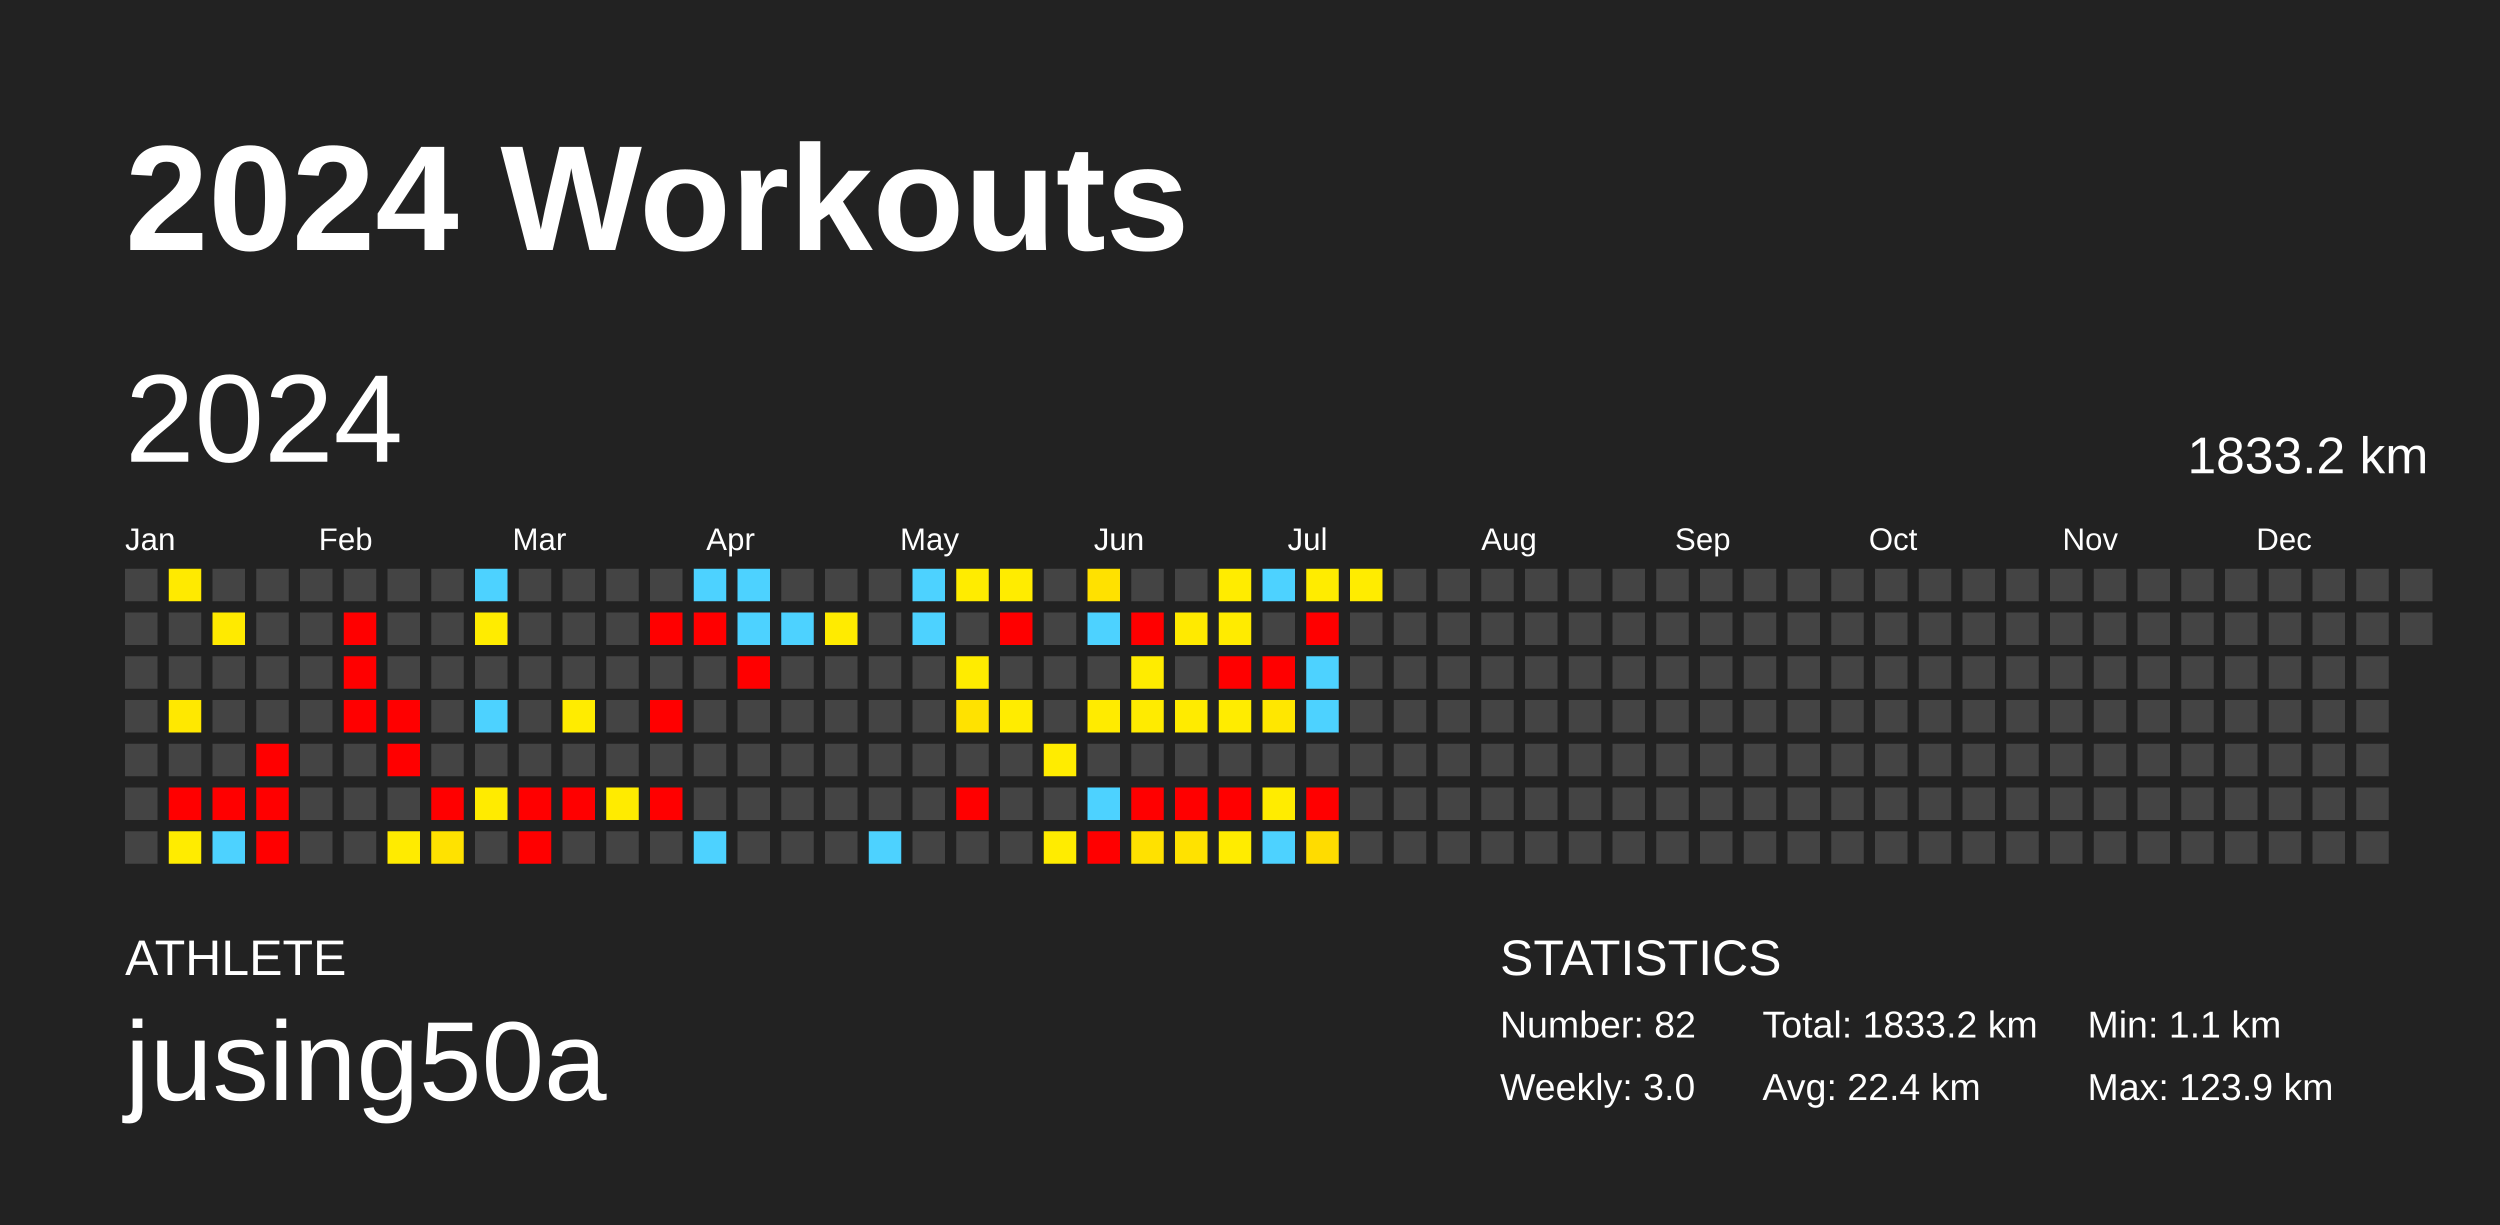
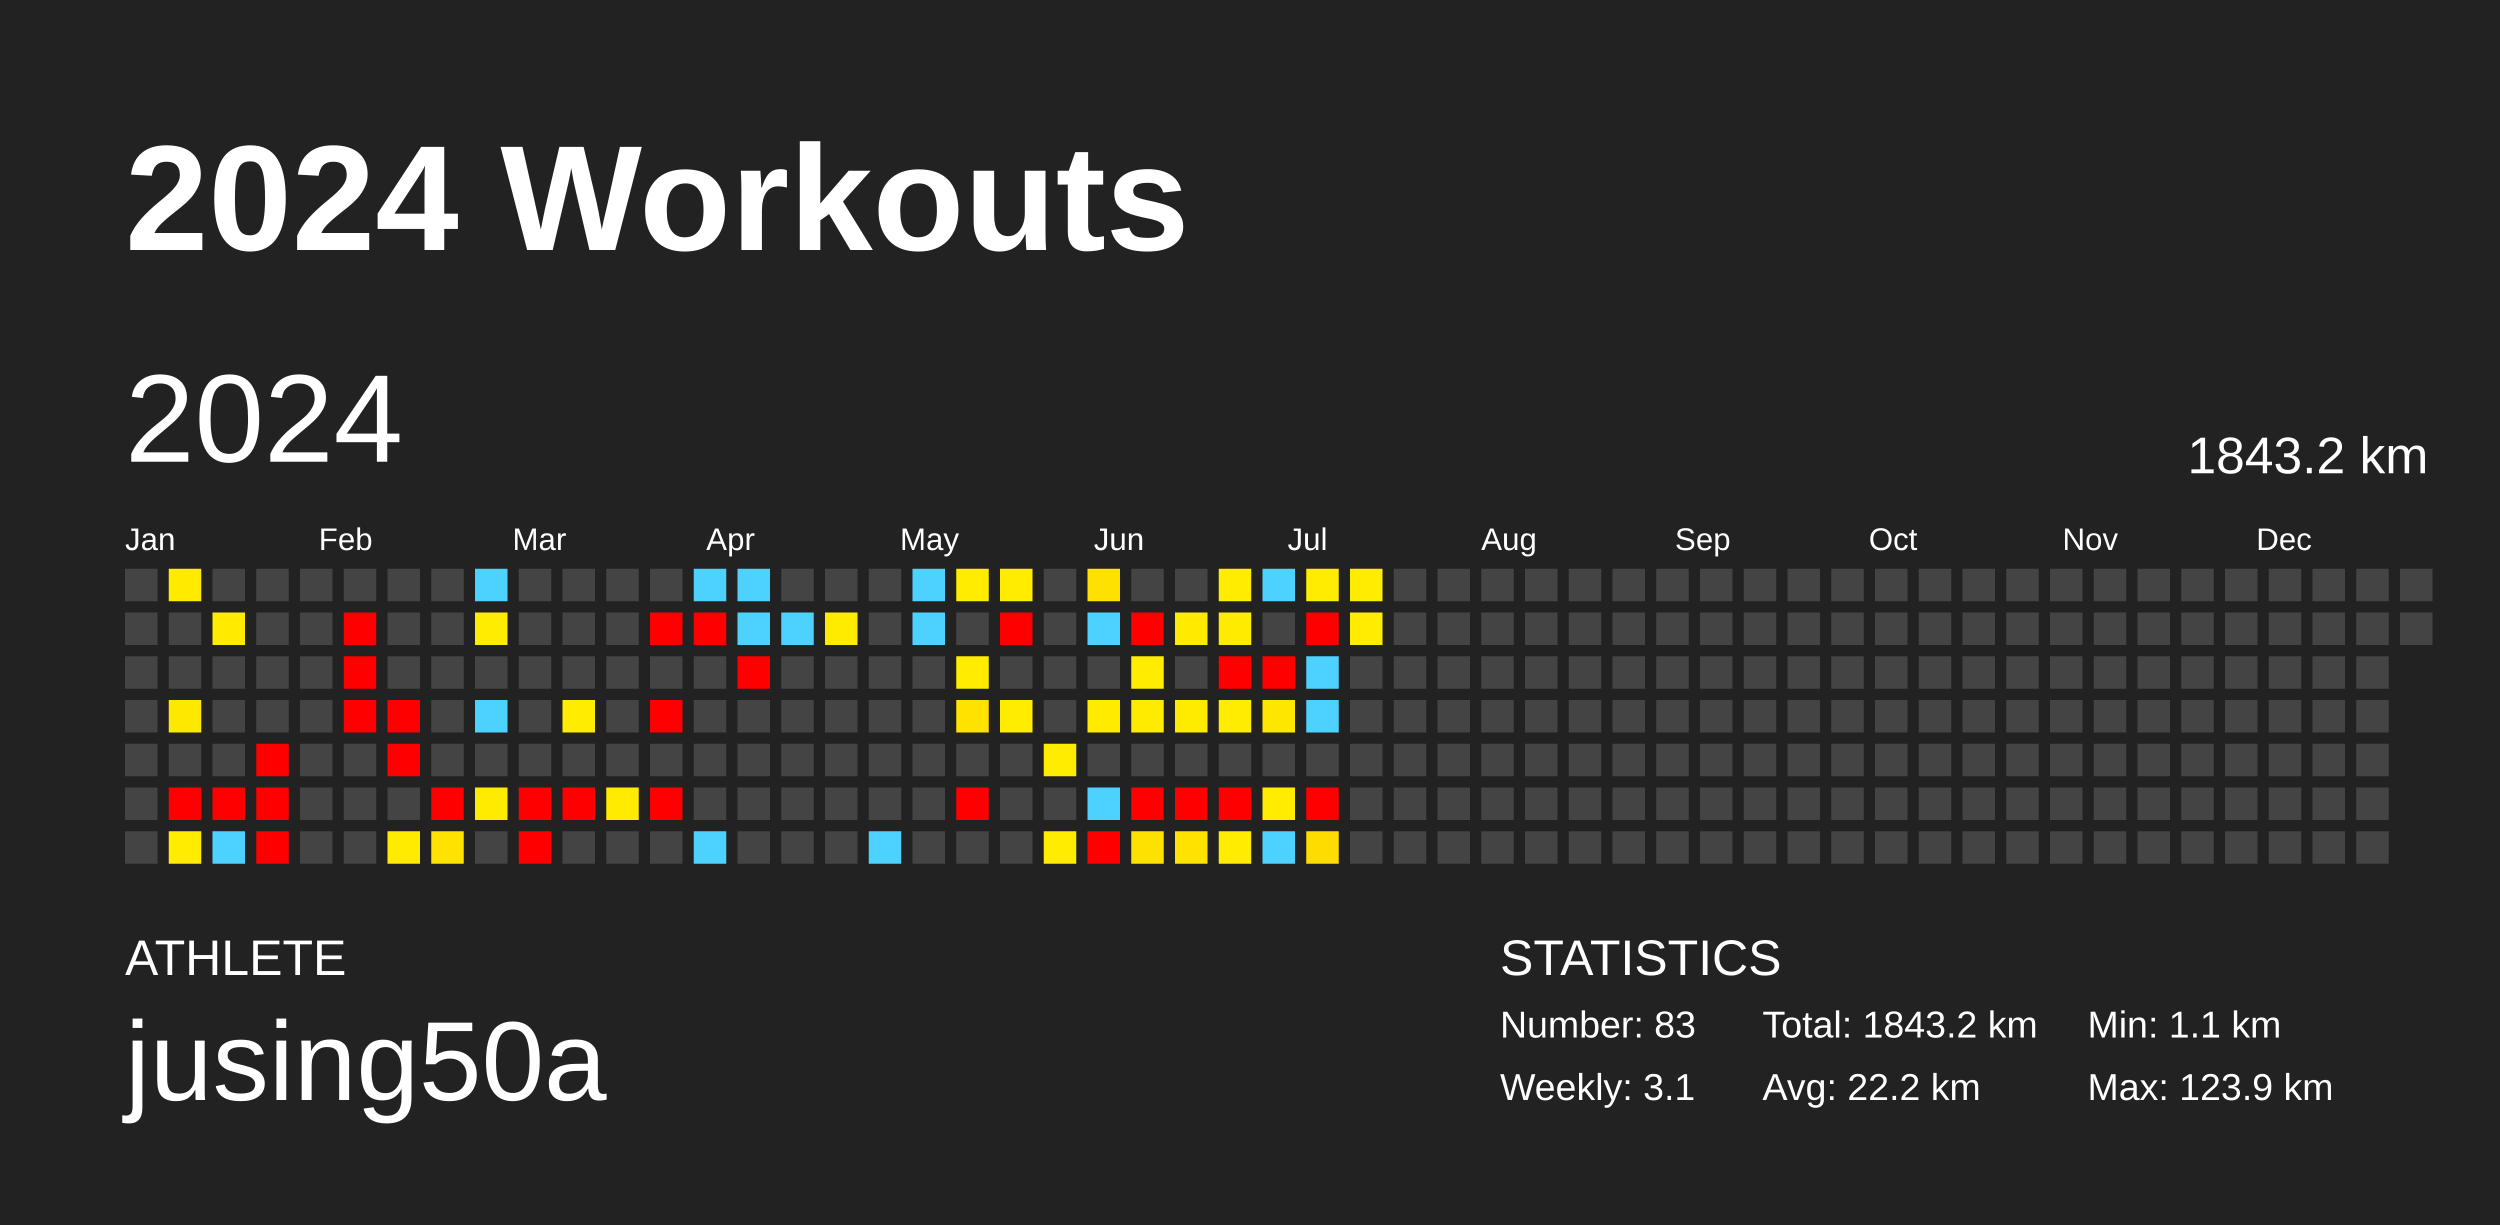
<svg xmlns="http://www.w3.org/2000/svg" baseProfile="full" height="98mm" version="1.1" viewBox="0,0,200,98" width="200mm">
  <defs />
  <rect fill="#222222" height="98" width="200" x="0" y="0" />
  <text fill="#FFFFFF" style="font-size:12px; font-family:Arial; font-weight:bold;" x="10" y="20">2024 Workouts</text>
  <text fill="#FFFFFF" style="font-size:4px; font-family:Arial" x="10" y="78">ATHLETE</text>
  <text fill="#FFFFFF" style="font-size:9px; font-family:Arial" x="10" y="88">jusing50a</text>
  <text fill="#FFFFFF" style="font-size:4px; font-family:Arial" x="120" y="78">STATISTICS</text>
-   <text fill="#FFFFFF" style="font-size:3px; font-family:Arial" x="120" y="83">Number: 82</text>
-   <text fill="#FFFFFF" style="font-size:3px; font-family:Arial" x="120" y="88">Weekly: 3.0</text>
-   <text fill="#FFFFFF" style="font-size:3px; font-family:Arial" x="141" y="83">Total: 1833.2 km</text>
-   <text fill="#FFFFFF" style="font-size:3px; font-family:Arial" x="141" y="88">Avg: 22.4 km</text>
+   <text fill="#FFFFFF" style="font-size:3px; font-family:Arial" x="120" y="83">Number: 83</text>
+   <text fill="#FFFFFF" style="font-size:3px; font-family:Arial" x="120" y="88">Weekly: 3.1</text>
+   <text fill="#FFFFFF" style="font-size:3px; font-family:Arial" x="141" y="83">Total: 1843.2 km</text>
+   <text fill="#FFFFFF" style="font-size:3px; font-family:Arial" x="141" y="88">Avg: 22.2 km</text>
  <text fill="#FFFFFF" style="font-size:3px; font-family:Arial" x="167" y="83">Min: 1.1 km</text>
  <text fill="#FFFFFF" style="font-size:3px; font-family:Arial" x="167" y="88">Max: 123.9 km</text>
  <text dominant-baseline="hanging" fill="#FFFFFF" style="font-size:10.0px; font-family:Arial;" x="10" y="30">2024</text>
-   <text dominant-baseline="hanging" fill="#FFFFFF" style="font-size:4.125px; font-family:Arial;" x="175" y="35">1833.2 km</text>
+   <text dominant-baseline="hanging" fill="#FFFFFF" style="font-size:4.125px; font-family:Arial;" x="175" y="35">1843.2 km</text>
  <text fill="#FFFFFF" style="font-size:2.5px; font-family:Arial" x="10.0" y="44">Jan</text>
  <text fill="#FFFFFF" style="font-size:2.5px; font-family:Arial" x="25.5" y="44">Feb</text>
  <text fill="#FFFFFF" style="font-size:2.5px; font-family:Arial" x="41.0" y="44">Mar</text>
  <text fill="#FFFFFF" style="font-size:2.5px; font-family:Arial" x="56.5" y="44">Apr</text>
  <text fill="#FFFFFF" style="font-size:2.5px; font-family:Arial" x="72.0" y="44">May</text>
  <text fill="#FFFFFF" style="font-size:2.5px; font-family:Arial" x="87.5" y="44">Jun</text>
  <text fill="#FFFFFF" style="font-size:2.5px; font-family:Arial" x="103.0" y="44">Jul</text>
  <text fill="#FFFFFF" style="font-size:2.5px; font-family:Arial" x="118.5" y="44">Aug</text>
  <text fill="#FFFFFF" style="font-size:2.5px; font-family:Arial" x="134.0" y="44">Sep</text>
  <text fill="#FFFFFF" style="font-size:2.5px; font-family:Arial" x="149.5" y="44">Oct</text>
  <text fill="#FFFFFF" style="font-size:2.5px; font-family:Arial" x="165.0" y="44">Nov</text>
  <text fill="#FFFFFF" style="font-size:2.5px; font-family:Arial" x="180.5" y="44">Dec</text>
  <rect fill="#444444" height="2.6" width="2.6" x="10.0" y="45.5" />
  <rect fill="#444444" height="2.6" width="2.6" x="10.0" y="49.0" />
  <rect fill="#444444" height="2.6" width="2.6" x="10.0" y="52.5" />
  <rect fill="#444444" height="2.6" width="2.6" x="10.0" y="56.0" />
  <rect fill="#444444" height="2.6" width="2.6" x="10.0" y="59.5" />
  <rect fill="#444444" height="2.6" width="2.6" x="10.0" y="63.0" />
  <rect fill="#444444" height="2.6" width="2.6" x="10.0" y="66.5" />
  <rect fill="#ffea00" height="2.6" width="2.6" x="13.5" y="45.5" />
  <rect fill="#444444" height="2.6" width="2.6" x="13.5" y="49.0" />
  <rect fill="#444444" height="2.6" width="2.6" x="13.5" y="52.5" />
  <rect fill="#ffe800" height="2.6" width="2.6" x="13.5" y="56.0" />
  <rect fill="#444444" height="2.6" width="2.6" x="13.5" y="59.5" />
  <rect fill="red" height="2.6" width="2.6" x="13.5" y="63.0" />
  <rect fill="#ffec00" height="2.6" width="2.6" x="13.5" y="66.5" />
  <rect fill="#444444" height="2.6" width="2.6" x="17.0" y="45.5" />
  <rect fill="#ffea00" height="2.6" width="2.6" x="17.0" y="49.0" />
  <rect fill="#444444" height="2.6" width="2.6" x="17.0" y="52.5" />
  <rect fill="#444444" height="2.6" width="2.6" x="17.0" y="56.0" />
  <rect fill="#444444" height="2.6" width="2.6" x="17.0" y="59.5" />
  <rect fill="red" height="2.6" width="2.6" x="17.0" y="63.0" />
  <rect fill="#4dd2ff" height="2.6" width="2.6" x="17.0" y="66.5" />
  <rect fill="#444444" height="2.6" width="2.6" x="20.5" y="45.5" />
  <rect fill="#444444" height="2.6" width="2.6" x="20.5" y="49.0" />
  <rect fill="#444444" height="2.6" width="2.6" x="20.5" y="52.5" />
  <rect fill="#444444" height="2.6" width="2.6" x="20.5" y="56.0" />
  <rect fill="red" height="2.6" width="2.6" x="20.5" y="59.5" />
  <rect fill="red" height="2.6" width="2.6" x="20.5" y="63.0" />
  <rect fill="red" height="2.6" width="2.6" x="20.5" y="66.5" />
  <rect fill="#444444" height="2.6" width="2.6" x="24.0" y="45.5" />
  <rect fill="#444444" height="2.6" width="2.6" x="24.0" y="49.0" />
  <rect fill="#444444" height="2.6" width="2.6" x="24.0" y="52.5" />
  <rect fill="#444444" height="2.6" width="2.6" x="24.0" y="56.0" />
  <rect fill="#444444" height="2.6" width="2.6" x="24.0" y="59.5" />
  <rect fill="#444444" height="2.6" width="2.6" x="24.0" y="63.0" />
  <rect fill="#444444" height="2.6" width="2.6" x="24.0" y="66.5" />
  <rect fill="#444444" height="2.6" width="2.6" x="27.5" y="45.5" />
  <rect fill="red" height="2.6" width="2.6" x="27.5" y="49.0" />
  <rect fill="red" height="2.6" width="2.6" x="27.5" y="52.5" />
  <rect fill="red" height="2.6" width="2.6" x="27.5" y="56.0" />
  <rect fill="#444444" height="2.6" width="2.6" x="27.5" y="59.5" />
  <rect fill="#444444" height="2.6" width="2.6" x="27.5" y="63.0" />
  <rect fill="#444444" height="2.6" width="2.6" x="27.5" y="66.5" />
  <rect fill="#444444" height="2.6" width="2.6" x="31.0" y="45.5" />
  <rect fill="#444444" height="2.6" width="2.6" x="31.0" y="49.0" />
  <rect fill="#444444" height="2.6" width="2.6" x="31.0" y="52.5" />
  <rect fill="red" height="2.6" width="2.6" x="31.0" y="56.0" />
  <rect fill="red" height="2.6" width="2.6" x="31.0" y="59.5" />
  <rect fill="#444444" height="2.6" width="2.6" x="31.0" y="63.0" />
  <rect fill="#ffeb00" height="2.6" width="2.6" x="31.0" y="66.5" />
  <rect fill="#444444" height="2.6" width="2.6" x="34.5" y="45.5" />
  <rect fill="#444444" height="2.6" width="2.6" x="34.5" y="49.0" />
  <rect fill="#444444" height="2.6" width="2.6" x="34.5" y="52.5" />
  <rect fill="#444444" height="2.6" width="2.6" x="34.5" y="56.0" />
  <rect fill="#444444" height="2.6" width="2.6" x="34.5" y="59.5" />
  <rect fill="red" height="2.6" width="2.6" x="34.5" y="63.0" />
  <rect fill="#ffe200" height="2.6" width="2.6" x="34.5" y="66.5" />
  <rect fill="#4dd2ff" height="2.6" width="2.6" x="38.0" y="45.5" />
  <rect fill="#ffec00" height="2.6" width="2.6" x="38.0" y="49.0" />
  <rect fill="#444444" height="2.6" width="2.6" x="38.0" y="52.5" />
  <rect fill="#4dd2ff" height="2.6" width="2.6" x="38.0" y="56.0" />
  <rect fill="#444444" height="2.6" width="2.6" x="38.0" y="59.5" />
  <rect fill="#ffeb00" height="2.6" width="2.6" x="38.0" y="63.0" />
  <rect fill="#444444" height="2.6" width="2.6" x="38.0" y="66.5" />
  <rect fill="#444444" height="2.6" width="2.6" x="41.5" y="45.5" />
  <rect fill="#444444" height="2.6" width="2.6" x="41.5" y="49.0" />
  <rect fill="#444444" height="2.6" width="2.6" x="41.5" y="52.5" />
  <rect fill="#444444" height="2.6" width="2.6" x="41.5" y="56.0" />
  <rect fill="#444444" height="2.6" width="2.6" x="41.5" y="59.5" />
  <rect fill="red" height="2.6" width="2.6" x="41.5" y="63.0" />
  <rect fill="red" height="2.6" width="2.6" x="41.5" y="66.5" />
  <rect fill="#444444" height="2.6" width="2.6" x="45.0" y="45.5" />
  <rect fill="#444444" height="2.6" width="2.6" x="45.0" y="49.0" />
  <rect fill="#444444" height="2.6" width="2.6" x="45.0" y="52.5" />
  <rect fill="#ffec00" height="2.6" width="2.6" x="45.0" y="56.0" />
  <rect fill="#444444" height="2.6" width="2.6" x="45.0" y="59.5" />
  <rect fill="red" height="2.6" width="2.6" x="45.0" y="63.0" />
  <rect fill="#444444" height="2.6" width="2.6" x="45.0" y="66.5" />
  <rect fill="#444444" height="2.6" width="2.6" x="48.5" y="45.5" />
  <rect fill="#444444" height="2.6" width="2.6" x="48.5" y="49.0" />
  <rect fill="#444444" height="2.6" width="2.6" x="48.5" y="52.5" />
  <rect fill="#444444" height="2.6" width="2.6" x="48.5" y="56.0" />
  <rect fill="#444444" height="2.6" width="2.6" x="48.5" y="59.5" />
  <rect fill="#ffeb00" height="2.6" width="2.6" x="48.5" y="63.0" />
  <rect fill="#444444" height="2.6" width="2.6" x="48.5" y="66.5" />
  <rect fill="#444444" height="2.6" width="2.6" x="52.0" y="45.5" />
  <rect fill="red" height="2.6" width="2.6" x="52.0" y="49.0" />
  <rect fill="#444444" height="2.6" width="2.6" x="52.0" y="52.5" />
  <rect fill="red" height="2.6" width="2.6" x="52.0" y="56.0" />
  <rect fill="#444444" height="2.6" width="2.6" x="52.0" y="59.5" />
  <rect fill="red" height="2.6" width="2.6" x="52.0" y="63.0" />
  <rect fill="#444444" height="2.6" width="2.6" x="52.0" y="66.5" />
  <rect fill="#4dd2ff" height="2.6" width="2.6" x="55.5" y="45.5" />
  <rect fill="red" height="2.6" width="2.6" x="55.5" y="49.0" />
  <rect fill="#444444" height="2.6" width="2.6" x="55.5" y="52.5" />
  <rect fill="#444444" height="2.6" width="2.6" x="55.5" y="56.0" />
  <rect fill="#444444" height="2.6" width="2.6" x="55.5" y="59.5" />
  <rect fill="#444444" height="2.6" width="2.6" x="55.5" y="63.0" />
  <rect fill="#4dd2ff" height="2.6" width="2.6" x="55.5" y="66.5" />
  <rect fill="#4dd2ff" height="2.6" width="2.6" x="59.0" y="45.5" />
  <rect fill="#4dd2ff" height="2.6" width="2.6" x="59.0" y="49.0" />
  <rect fill="red" height="2.6" width="2.6" x="59.0" y="52.5" />
  <rect fill="#444444" height="2.6" width="2.6" x="59.0" y="56.0" />
  <rect fill="#444444" height="2.6" width="2.6" x="59.0" y="59.5" />
  <rect fill="#444444" height="2.6" width="2.6" x="59.0" y="63.0" />
  <rect fill="#444444" height="2.6" width="2.6" x="59.0" y="66.5" />
  <rect fill="#444444" height="2.6" width="2.6" x="62.5" y="45.5" />
  <rect fill="#4dd2ff" height="2.6" width="2.6" x="62.5" y="49.0" />
  <rect fill="#444444" height="2.6" width="2.6" x="62.5" y="52.5" />
  <rect fill="#444444" height="2.6" width="2.6" x="62.5" y="56.0" />
  <rect fill="#444444" height="2.6" width="2.6" x="62.5" y="59.5" />
  <rect fill="#444444" height="2.6" width="2.6" x="62.5" y="63.0" />
  <rect fill="#444444" height="2.6" width="2.6" x="62.5" y="66.5" />
  <rect fill="#444444" height="2.6" width="2.6" x="66.0" y="45.5" />
  <rect fill="#ffeb00" height="2.6" width="2.6" x="66.0" y="49.0" />
  <rect fill="#444444" height="2.6" width="2.6" x="66.0" y="52.5" />
  <rect fill="#444444" height="2.6" width="2.6" x="66.0" y="56.0" />
  <rect fill="#444444" height="2.6" width="2.6" x="66.0" y="59.5" />
  <rect fill="#444444" height="2.6" width="2.6" x="66.0" y="63.0" />
  <rect fill="#444444" height="2.6" width="2.6" x="66.0" y="66.5" />
  <rect fill="#444444" height="2.6" width="2.6" x="69.5" y="45.5" />
  <rect fill="#444444" height="2.6" width="2.6" x="69.5" y="49.0" />
  <rect fill="#444444" height="2.6" width="2.6" x="69.5" y="52.5" />
  <rect fill="#444444" height="2.6" width="2.6" x="69.5" y="56.0" />
  <rect fill="#444444" height="2.6" width="2.6" x="69.5" y="59.5" />
  <rect fill="#444444" height="2.6" width="2.6" x="69.5" y="63.0" />
  <rect fill="#4dd2ff" height="2.6" width="2.6" x="69.5" y="66.5" />
  <rect fill="#4dd2ff" height="2.6" width="2.6" x="73.0" y="45.5" />
  <rect fill="#4dd2ff" height="2.6" width="2.6" x="73.0" y="49.0" />
  <rect fill="#444444" height="2.6" width="2.6" x="73.0" y="52.5" />
  <rect fill="#444444" height="2.6" width="2.6" x="73.0" y="56.0" />
  <rect fill="#444444" height="2.6" width="2.6" x="73.0" y="59.5" />
  <rect fill="#444444" height="2.6" width="2.6" x="73.0" y="63.0" />
  <rect fill="#444444" height="2.6" width="2.6" x="73.0" y="66.5" />
  <rect fill="#ffec00" height="2.6" width="2.6" x="76.5" y="45.5" />
  <rect fill="#444444" height="2.6" width="2.6" x="76.5" y="49.0" />
  <rect fill="#ffec00" height="2.6" width="2.6" x="76.5" y="52.5" />
  <rect fill="#ffe200" height="2.6" width="2.6" x="76.5" y="56.0" />
  <rect fill="#444444" height="2.6" width="2.6" x="76.5" y="59.5" />
  <rect fill="red" height="2.6" width="2.6" x="76.5" y="63.0" />
  <rect fill="#444444" height="2.6" width="2.6" x="76.5" y="66.5" />
  <rect fill="#ffec00" height="2.6" width="2.6" x="80.0" y="45.5" />
  <rect fill="red" height="2.6" width="2.6" x="80.0" y="49.0" />
  <rect fill="#444444" height="2.6" width="2.6" x="80.0" y="52.5" />
  <rect fill="#ffec00" height="2.6" width="2.6" x="80.0" y="56.0" />
  <rect fill="#444444" height="2.6" width="2.6" x="80.0" y="59.5" />
  <rect fill="#444444" height="2.6" width="2.6" x="80.0" y="63.0" />
  <rect fill="#444444" height="2.6" width="2.6" x="80.0" y="66.5" />
  <rect fill="#444444" height="2.6" width="2.6" x="83.5" y="45.5" />
  <rect fill="#444444" height="2.6" width="2.6" x="83.5" y="49.0" />
  <rect fill="#444444" height="2.6" width="2.6" x="83.5" y="52.5" />
  <rect fill="#444444" height="2.6" width="2.6" x="83.5" y="56.0" />
  <rect fill="#ffec00" height="2.6" width="2.6" x="83.5" y="59.5" />
  <rect fill="#444444" height="2.6" width="2.6" x="83.5" y="63.0" />
  <rect fill="#ffec00" height="2.6" width="2.6" x="83.5" y="66.5" />
  <rect fill="#ffe100" height="2.6" width="2.6" x="87.0" y="45.5" />
  <rect fill="#4dd2ff" height="2.6" width="2.6" x="87.0" y="49.0" />
  <rect fill="#444444" height="2.6" width="2.6" x="87.0" y="52.5" />
  <rect fill="#ffeb00" height="2.6" width="2.6" x="87.0" y="56.0" />
  <rect fill="#444444" height="2.6" width="2.6" x="87.0" y="59.5" />
  <rect fill="#4dd2ff" height="2.6" width="2.6" x="87.0" y="63.0" />
  <rect fill="red" height="2.6" width="2.6" x="87.0" y="66.5" />
  <rect fill="#444444" height="2.6" width="2.6" x="90.5" y="45.5" />
  <rect fill="red" height="2.6" width="2.6" x="90.5" y="49.0" />
  <rect fill="#ffec00" height="2.6" width="2.6" x="90.5" y="52.5" />
  <rect fill="#ffeb00" height="2.6" width="2.6" x="90.5" y="56.0" />
  <rect fill="#444444" height="2.6" width="2.6" x="90.5" y="59.5" />
  <rect fill="red" height="2.6" width="2.6" x="90.5" y="63.0" />
  <rect fill="#ffe100" height="2.6" width="2.6" x="90.5" y="66.5" />
  <rect fill="#444444" height="2.6" width="2.6" x="94.0" y="45.5" />
  <rect fill="#ffea00" height="2.6" width="2.6" x="94.0" y="49.0" />
  <rect fill="#444444" height="2.6" width="2.6" x="94.0" y="52.5" />
  <rect fill="#ffeb00" height="2.6" width="2.6" x="94.0" y="56.0" />
  <rect fill="#444444" height="2.6" width="2.6" x="94.0" y="59.5" />
  <rect fill="red" height="2.6" width="2.6" x="94.0" y="63.0" />
  <rect fill="#ffe200" height="2.6" width="2.6" x="94.0" y="66.5" />
  <rect fill="#ffec00" height="2.6" width="2.6" x="97.5" y="45.5" />
  <rect fill="#ffeb00" height="2.6" width="2.6" x="97.5" y="49.0" />
  <rect fill="red" height="2.6" width="2.6" x="97.5" y="52.5" />
  <rect fill="#ffec00" height="2.6" width="2.6" x="97.5" y="56.0" />
  <rect fill="#444444" height="2.6" width="2.6" x="97.5" y="59.5" />
  <rect fill="red" height="2.6" width="2.6" x="97.5" y="63.0" />
  <rect fill="#ffec00" height="2.6" width="2.6" x="97.5" y="66.5" />
  <rect fill="#4dd2ff" height="2.6" width="2.6" x="101.0" y="45.5" />
  <rect fill="#444444" height="2.6" width="2.6" x="101.0" y="49.0" />
  <rect fill="red" height="2.6" width="2.6" x="101.0" y="52.5" />
  <rect fill="#ffe700" height="2.6" width="2.6" x="101.0" y="56.0" />
  <rect fill="#444444" height="2.6" width="2.6" x="101.0" y="59.5" />
  <rect fill="#ffec00" height="2.6" width="2.6" x="101.0" y="63.0" />
  <rect fill="#4dd2ff" height="2.6" width="2.6" x="101.0" y="66.5" />
  <rect fill="#ffec00" height="2.6" width="2.6" x="104.5" y="45.5" />
  <rect fill="red" height="2.6" width="2.6" x="104.5" y="49.0" />
  <rect fill="#4dd2ff" height="2.6" width="2.6" x="104.5" y="52.5" />
  <rect fill="#4dd2ff" height="2.6" width="2.6" x="104.5" y="56.0" />
  <rect fill="#444444" height="2.6" width="2.6" x="104.5" y="59.5" />
  <rect fill="red" height="2.6" width="2.6" x="104.5" y="63.0" />
  <rect fill="#ffdc00" height="2.6" width="2.6" x="104.5" y="66.5" />
  <rect fill="#ffec00" height="2.6" width="2.6" x="108.0" y="45.5" />
-   <rect fill="#444444" height="2.6" width="2.6" x="108.0" y="49.0" />
+   <rect fill="#ffec00" height="2.6" width="2.6" x="108.0" y="49.0" />
  <rect fill="#444444" height="2.6" width="2.6" x="108.0" y="52.5" />
  <rect fill="#444444" height="2.6" width="2.6" x="108.0" y="56.0" />
  <rect fill="#444444" height="2.6" width="2.6" x="108.0" y="59.5" />
  <rect fill="#444444" height="2.6" width="2.6" x="108.0" y="63.0" />
  <rect fill="#444444" height="2.6" width="2.6" x="108.0" y="66.5" />
  <rect fill="#444444" height="2.6" width="2.6" x="111.5" y="45.5" />
  <rect fill="#444444" height="2.6" width="2.6" x="111.5" y="49.0" />
  <rect fill="#444444" height="2.6" width="2.6" x="111.5" y="52.5" />
  <rect fill="#444444" height="2.6" width="2.6" x="111.5" y="56.0" />
  <rect fill="#444444" height="2.6" width="2.6" x="111.5" y="59.5" />
  <rect fill="#444444" height="2.6" width="2.6" x="111.5" y="63.0" />
  <rect fill="#444444" height="2.6" width="2.6" x="111.5" y="66.5" />
  <rect fill="#444444" height="2.6" width="2.6" x="115.0" y="45.5" />
  <rect fill="#444444" height="2.6" width="2.6" x="115.0" y="49.0" />
  <rect fill="#444444" height="2.6" width="2.6" x="115.0" y="52.5" />
  <rect fill="#444444" height="2.6" width="2.6" x="115.0" y="56.0" />
  <rect fill="#444444" height="2.6" width="2.6" x="115.0" y="59.5" />
  <rect fill="#444444" height="2.6" width="2.6" x="115.0" y="63.0" />
  <rect fill="#444444" height="2.6" width="2.6" x="115.0" y="66.5" />
  <rect fill="#444444" height="2.6" width="2.6" x="118.5" y="45.5" />
  <rect fill="#444444" height="2.6" width="2.6" x="118.5" y="49.0" />
  <rect fill="#444444" height="2.6" width="2.6" x="118.5" y="52.5" />
  <rect fill="#444444" height="2.6" width="2.6" x="118.5" y="56.0" />
  <rect fill="#444444" height="2.6" width="2.6" x="118.5" y="59.5" />
  <rect fill="#444444" height="2.6" width="2.6" x="118.5" y="63.0" />
  <rect fill="#444444" height="2.6" width="2.6" x="118.5" y="66.5" />
  <rect fill="#444444" height="2.6" width="2.6" x="122.0" y="45.5" />
  <rect fill="#444444" height="2.6" width="2.6" x="122.0" y="49.0" />
  <rect fill="#444444" height="2.6" width="2.6" x="122.0" y="52.5" />
  <rect fill="#444444" height="2.6" width="2.6" x="122.0" y="56.0" />
  <rect fill="#444444" height="2.6" width="2.6" x="122.0" y="59.5" />
  <rect fill="#444444" height="2.6" width="2.6" x="122.0" y="63.0" />
  <rect fill="#444444" height="2.6" width="2.6" x="122.0" y="66.5" />
  <rect fill="#444444" height="2.6" width="2.6" x="125.5" y="45.5" />
  <rect fill="#444444" height="2.6" width="2.6" x="125.5" y="49.0" />
  <rect fill="#444444" height="2.6" width="2.6" x="125.5" y="52.5" />
  <rect fill="#444444" height="2.6" width="2.6" x="125.5" y="56.0" />
  <rect fill="#444444" height="2.6" width="2.6" x="125.5" y="59.5" />
  <rect fill="#444444" height="2.6" width="2.6" x="125.5" y="63.0" />
  <rect fill="#444444" height="2.6" width="2.6" x="125.5" y="66.5" />
  <rect fill="#444444" height="2.6" width="2.6" x="129.0" y="45.5" />
  <rect fill="#444444" height="2.6" width="2.6" x="129.0" y="49.0" />
  <rect fill="#444444" height="2.6" width="2.6" x="129.0" y="52.5" />
  <rect fill="#444444" height="2.6" width="2.6" x="129.0" y="56.0" />
  <rect fill="#444444" height="2.6" width="2.6" x="129.0" y="59.5" />
  <rect fill="#444444" height="2.6" width="2.6" x="129.0" y="63.0" />
  <rect fill="#444444" height="2.6" width="2.6" x="129.0" y="66.5" />
  <rect fill="#444444" height="2.6" width="2.6" x="132.5" y="45.5" />
  <rect fill="#444444" height="2.6" width="2.6" x="132.5" y="49.0" />
  <rect fill="#444444" height="2.6" width="2.6" x="132.5" y="52.5" />
  <rect fill="#444444" height="2.6" width="2.6" x="132.5" y="56.0" />
  <rect fill="#444444" height="2.6" width="2.6" x="132.5" y="59.5" />
  <rect fill="#444444" height="2.6" width="2.6" x="132.5" y="63.0" />
  <rect fill="#444444" height="2.6" width="2.6" x="132.5" y="66.5" />
  <rect fill="#444444" height="2.6" width="2.6" x="136.0" y="45.5" />
  <rect fill="#444444" height="2.6" width="2.6" x="136.0" y="49.0" />
  <rect fill="#444444" height="2.6" width="2.6" x="136.0" y="52.5" />
  <rect fill="#444444" height="2.6" width="2.6" x="136.0" y="56.0" />
  <rect fill="#444444" height="2.6" width="2.6" x="136.0" y="59.5" />
  <rect fill="#444444" height="2.6" width="2.6" x="136.0" y="63.0" />
  <rect fill="#444444" height="2.6" width="2.6" x="136.0" y="66.5" />
  <rect fill="#444444" height="2.6" width="2.6" x="139.5" y="45.5" />
  <rect fill="#444444" height="2.6" width="2.6" x="139.5" y="49.0" />
  <rect fill="#444444" height="2.6" width="2.6" x="139.5" y="52.5" />
  <rect fill="#444444" height="2.6" width="2.6" x="139.5" y="56.0" />
  <rect fill="#444444" height="2.6" width="2.6" x="139.5" y="59.5" />
  <rect fill="#444444" height="2.6" width="2.6" x="139.5" y="63.0" />
  <rect fill="#444444" height="2.6" width="2.6" x="139.5" y="66.5" />
  <rect fill="#444444" height="2.6" width="2.6" x="143.0" y="45.5" />
  <rect fill="#444444" height="2.6" width="2.6" x="143.0" y="49.0" />
  <rect fill="#444444" height="2.6" width="2.6" x="143.0" y="52.5" />
  <rect fill="#444444" height="2.6" width="2.6" x="143.0" y="56.0" />
  <rect fill="#444444" height="2.6" width="2.6" x="143.0" y="59.5" />
  <rect fill="#444444" height="2.6" width="2.6" x="143.0" y="63.0" />
  <rect fill="#444444" height="2.6" width="2.6" x="143.0" y="66.5" />
  <rect fill="#444444" height="2.6" width="2.6" x="146.5" y="45.5" />
  <rect fill="#444444" height="2.6" width="2.6" x="146.5" y="49.0" />
  <rect fill="#444444" height="2.6" width="2.6" x="146.5" y="52.5" />
  <rect fill="#444444" height="2.6" width="2.6" x="146.5" y="56.0" />
  <rect fill="#444444" height="2.6" width="2.6" x="146.5" y="59.5" />
  <rect fill="#444444" height="2.6" width="2.6" x="146.5" y="63.0" />
  <rect fill="#444444" height="2.6" width="2.6" x="146.5" y="66.5" />
  <rect fill="#444444" height="2.6" width="2.6" x="150.0" y="45.5" />
  <rect fill="#444444" height="2.6" width="2.6" x="150.0" y="49.0" />
  <rect fill="#444444" height="2.6" width="2.6" x="150.0" y="52.5" />
  <rect fill="#444444" height="2.6" width="2.6" x="150.0" y="56.0" />
  <rect fill="#444444" height="2.6" width="2.6" x="150.0" y="59.5" />
  <rect fill="#444444" height="2.6" width="2.6" x="150.0" y="63.0" />
  <rect fill="#444444" height="2.6" width="2.6" x="150.0" y="66.5" />
  <rect fill="#444444" height="2.6" width="2.6" x="153.5" y="45.5" />
  <rect fill="#444444" height="2.6" width="2.6" x="153.5" y="49.0" />
  <rect fill="#444444" height="2.6" width="2.6" x="153.5" y="52.5" />
  <rect fill="#444444" height="2.6" width="2.6" x="153.5" y="56.0" />
  <rect fill="#444444" height="2.6" width="2.6" x="153.5" y="59.5" />
  <rect fill="#444444" height="2.6" width="2.6" x="153.5" y="63.0" />
  <rect fill="#444444" height="2.6" width="2.6" x="153.5" y="66.5" />
  <rect fill="#444444" height="2.6" width="2.6" x="157.0" y="45.5" />
  <rect fill="#444444" height="2.6" width="2.6" x="157.0" y="49.0" />
  <rect fill="#444444" height="2.6" width="2.6" x="157.0" y="52.5" />
  <rect fill="#444444" height="2.6" width="2.6" x="157.0" y="56.0" />
  <rect fill="#444444" height="2.6" width="2.6" x="157.0" y="59.5" />
  <rect fill="#444444" height="2.6" width="2.6" x="157.0" y="63.0" />
  <rect fill="#444444" height="2.6" width="2.6" x="157.0" y="66.5" />
  <rect fill="#444444" height="2.6" width="2.6" x="160.5" y="45.5" />
  <rect fill="#444444" height="2.6" width="2.6" x="160.5" y="49.0" />
  <rect fill="#444444" height="2.6" width="2.6" x="160.5" y="52.5" />
  <rect fill="#444444" height="2.6" width="2.6" x="160.5" y="56.0" />
  <rect fill="#444444" height="2.6" width="2.6" x="160.5" y="59.5" />
  <rect fill="#444444" height="2.6" width="2.6" x="160.5" y="63.0" />
  <rect fill="#444444" height="2.6" width="2.6" x="160.5" y="66.5" />
  <rect fill="#444444" height="2.6" width="2.6" x="164.0" y="45.5" />
  <rect fill="#444444" height="2.6" width="2.6" x="164.0" y="49.0" />
  <rect fill="#444444" height="2.6" width="2.6" x="164.0" y="52.5" />
  <rect fill="#444444" height="2.6" width="2.6" x="164.0" y="56.0" />
  <rect fill="#444444" height="2.6" width="2.6" x="164.0" y="59.5" />
  <rect fill="#444444" height="2.6" width="2.6" x="164.0" y="63.0" />
  <rect fill="#444444" height="2.6" width="2.6" x="164.0" y="66.5" />
  <rect fill="#444444" height="2.6" width="2.6" x="167.5" y="45.5" />
  <rect fill="#444444" height="2.6" width="2.6" x="167.5" y="49.0" />
  <rect fill="#444444" height="2.6" width="2.6" x="167.5" y="52.5" />
  <rect fill="#444444" height="2.6" width="2.6" x="167.5" y="56.0" />
  <rect fill="#444444" height="2.6" width="2.6" x="167.5" y="59.5" />
  <rect fill="#444444" height="2.6" width="2.6" x="167.5" y="63.0" />
  <rect fill="#444444" height="2.6" width="2.6" x="167.5" y="66.5" />
  <rect fill="#444444" height="2.6" width="2.6" x="171.0" y="45.5" />
  <rect fill="#444444" height="2.6" width="2.6" x="171.0" y="49.0" />
  <rect fill="#444444" height="2.6" width="2.6" x="171.0" y="52.5" />
  <rect fill="#444444" height="2.6" width="2.6" x="171.0" y="56.0" />
  <rect fill="#444444" height="2.6" width="2.6" x="171.0" y="59.5" />
  <rect fill="#444444" height="2.6" width="2.6" x="171.0" y="63.0" />
  <rect fill="#444444" height="2.6" width="2.6" x="171.0" y="66.5" />
  <rect fill="#444444" height="2.6" width="2.6" x="174.5" y="45.5" />
  <rect fill="#444444" height="2.6" width="2.6" x="174.5" y="49.0" />
  <rect fill="#444444" height="2.6" width="2.6" x="174.5" y="52.5" />
  <rect fill="#444444" height="2.6" width="2.6" x="174.5" y="56.0" />
  <rect fill="#444444" height="2.6" width="2.6" x="174.5" y="59.5" />
  <rect fill="#444444" height="2.6" width="2.6" x="174.5" y="63.0" />
  <rect fill="#444444" height="2.6" width="2.6" x="174.5" y="66.5" />
  <rect fill="#444444" height="2.6" width="2.6" x="178.0" y="45.5" />
  <rect fill="#444444" height="2.6" width="2.6" x="178.0" y="49.0" />
  <rect fill="#444444" height="2.6" width="2.6" x="178.0" y="52.5" />
  <rect fill="#444444" height="2.6" width="2.6" x="178.0" y="56.0" />
  <rect fill="#444444" height="2.6" width="2.6" x="178.0" y="59.5" />
  <rect fill="#444444" height="2.6" width="2.6" x="178.0" y="63.0" />
  <rect fill="#444444" height="2.6" width="2.6" x="178.0" y="66.5" />
  <rect fill="#444444" height="2.6" width="2.6" x="181.5" y="45.5" />
  <rect fill="#444444" height="2.6" width="2.6" x="181.5" y="49.0" />
  <rect fill="#444444" height="2.6" width="2.6" x="181.5" y="52.5" />
  <rect fill="#444444" height="2.6" width="2.6" x="181.5" y="56.0" />
  <rect fill="#444444" height="2.6" width="2.6" x="181.5" y="59.5" />
  <rect fill="#444444" height="2.6" width="2.6" x="181.5" y="63.0" />
  <rect fill="#444444" height="2.6" width="2.6" x="181.5" y="66.5" />
  <rect fill="#444444" height="2.6" width="2.6" x="185.0" y="45.5" />
  <rect fill="#444444" height="2.6" width="2.6" x="185.0" y="49.0" />
  <rect fill="#444444" height="2.6" width="2.6" x="185.0" y="52.5" />
  <rect fill="#444444" height="2.6" width="2.6" x="185.0" y="56.0" />
  <rect fill="#444444" height="2.6" width="2.6" x="185.0" y="59.5" />
  <rect fill="#444444" height="2.6" width="2.6" x="185.0" y="63.0" />
  <rect fill="#444444" height="2.6" width="2.6" x="185.0" y="66.5" />
  <rect fill="#444444" height="2.6" width="2.6" x="188.5" y="45.5" />
  <rect fill="#444444" height="2.6" width="2.6" x="188.5" y="49.0" />
  <rect fill="#444444" height="2.6" width="2.6" x="188.5" y="52.5" />
  <rect fill="#444444" height="2.6" width="2.6" x="188.5" y="56.0" />
  <rect fill="#444444" height="2.6" width="2.6" x="188.5" y="59.5" />
  <rect fill="#444444" height="2.6" width="2.6" x="188.5" y="63.0" />
  <rect fill="#444444" height="2.6" width="2.6" x="188.5" y="66.5" />
  <rect fill="#444444" height="2.6" width="2.6" x="192.0" y="45.5" />
  <rect fill="#444444" height="2.6" width="2.6" x="192.0" y="49.0" />
</svg>
